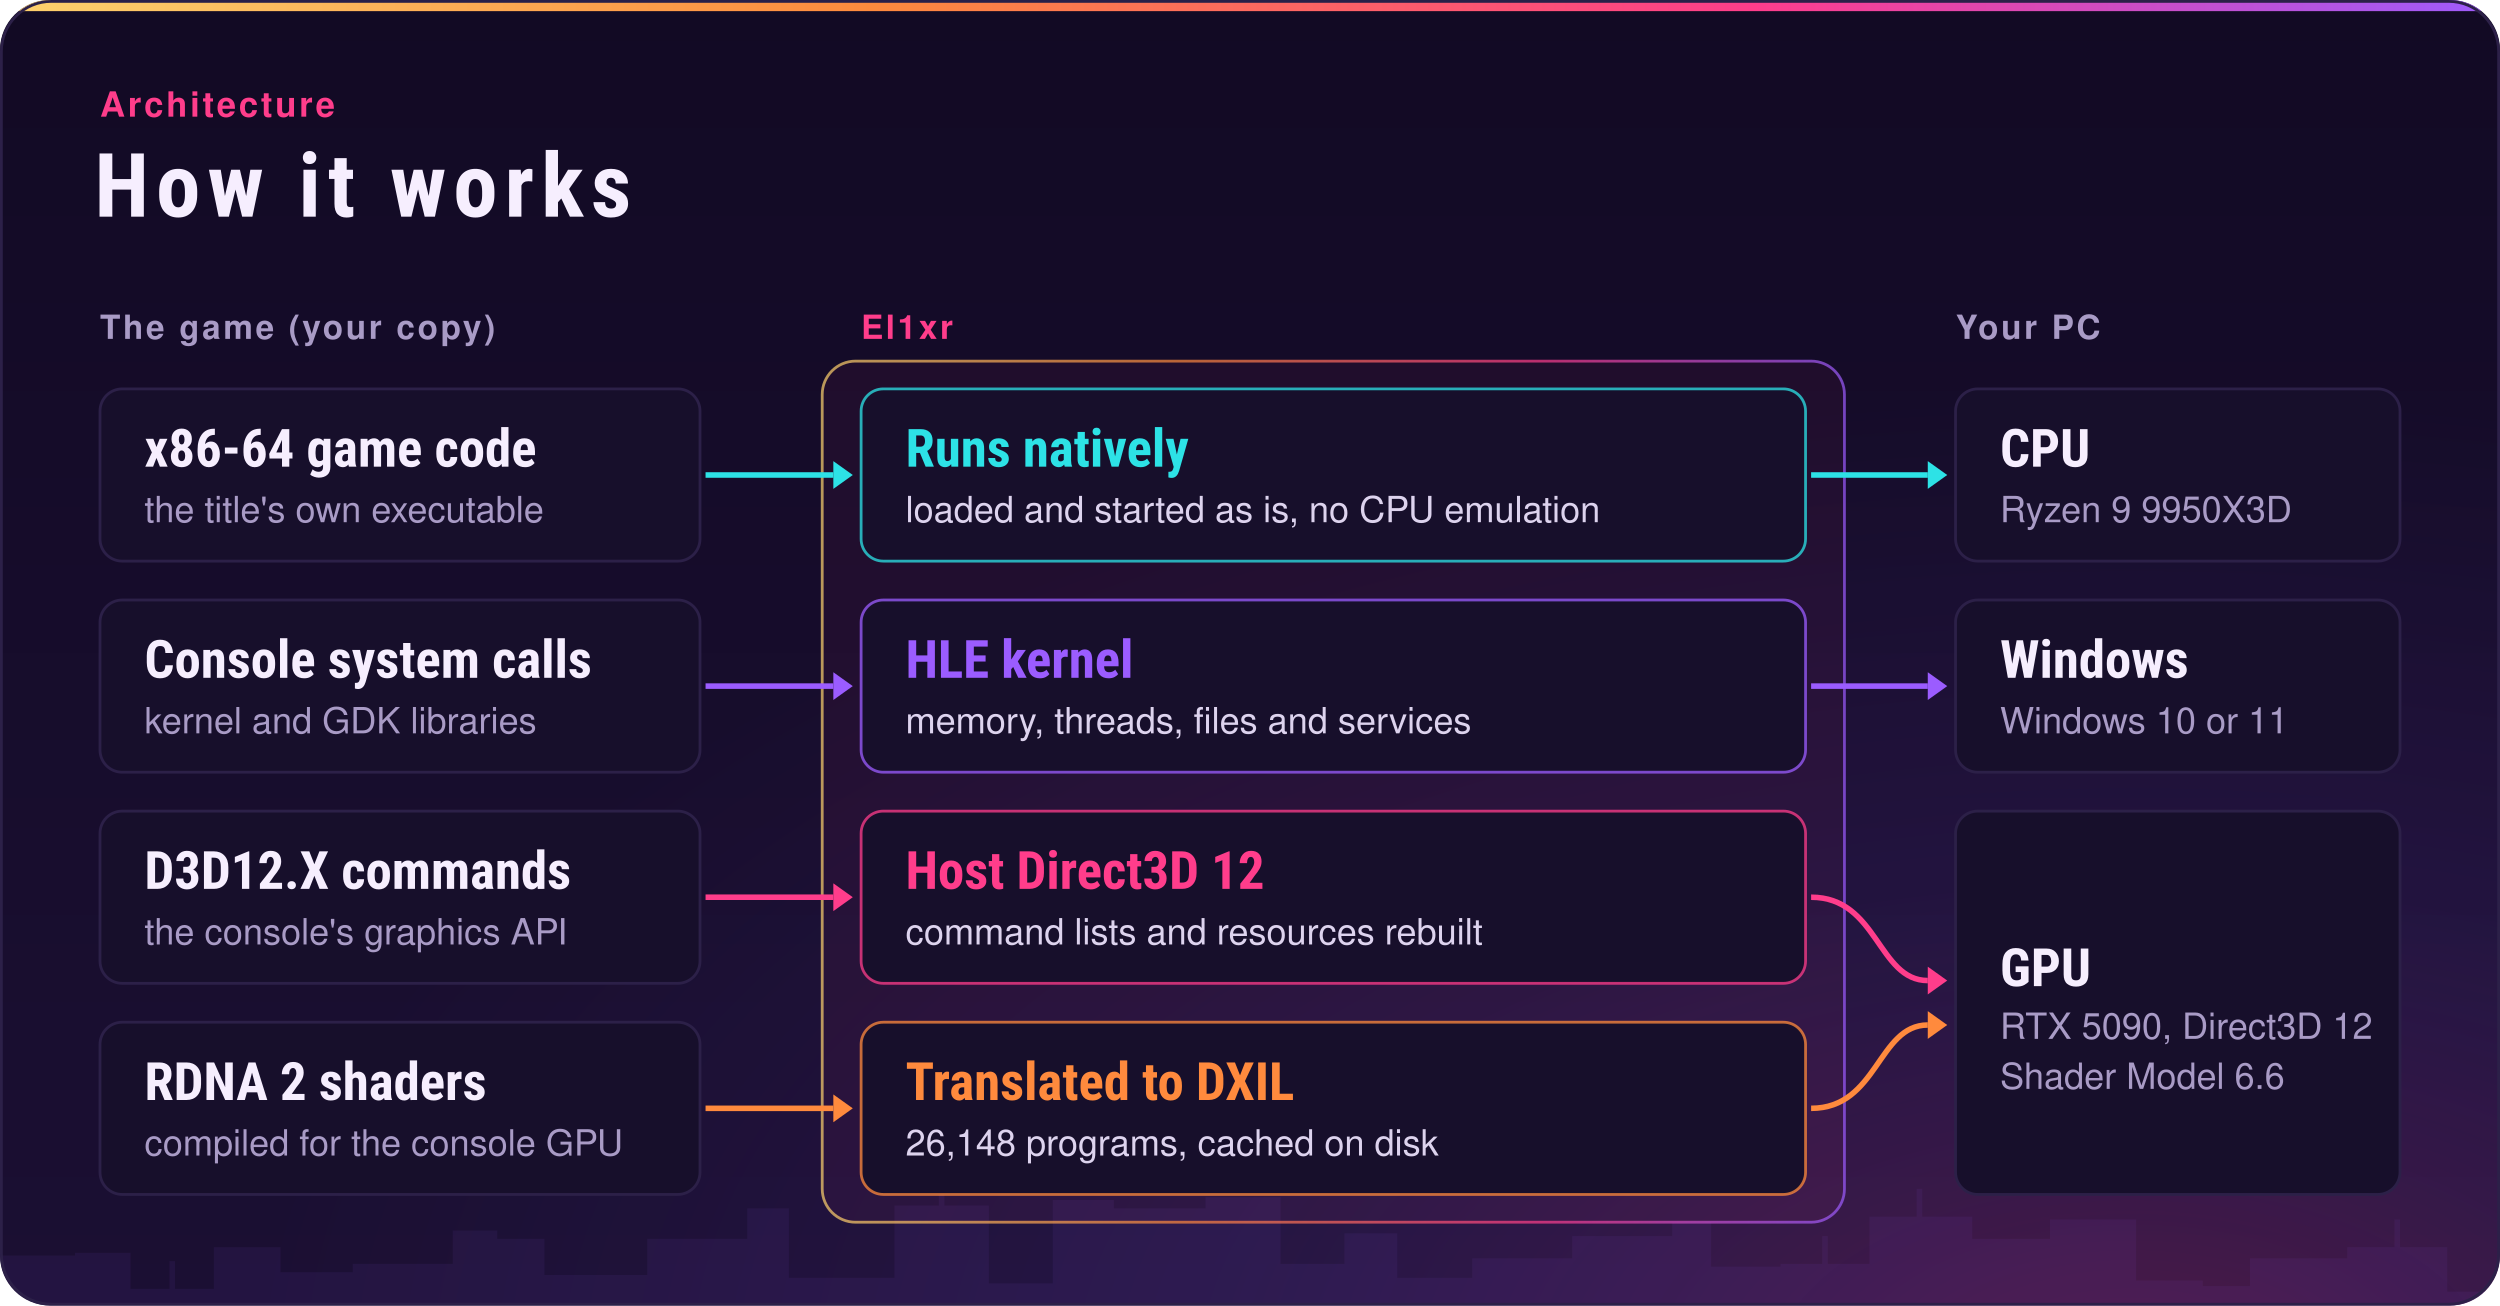
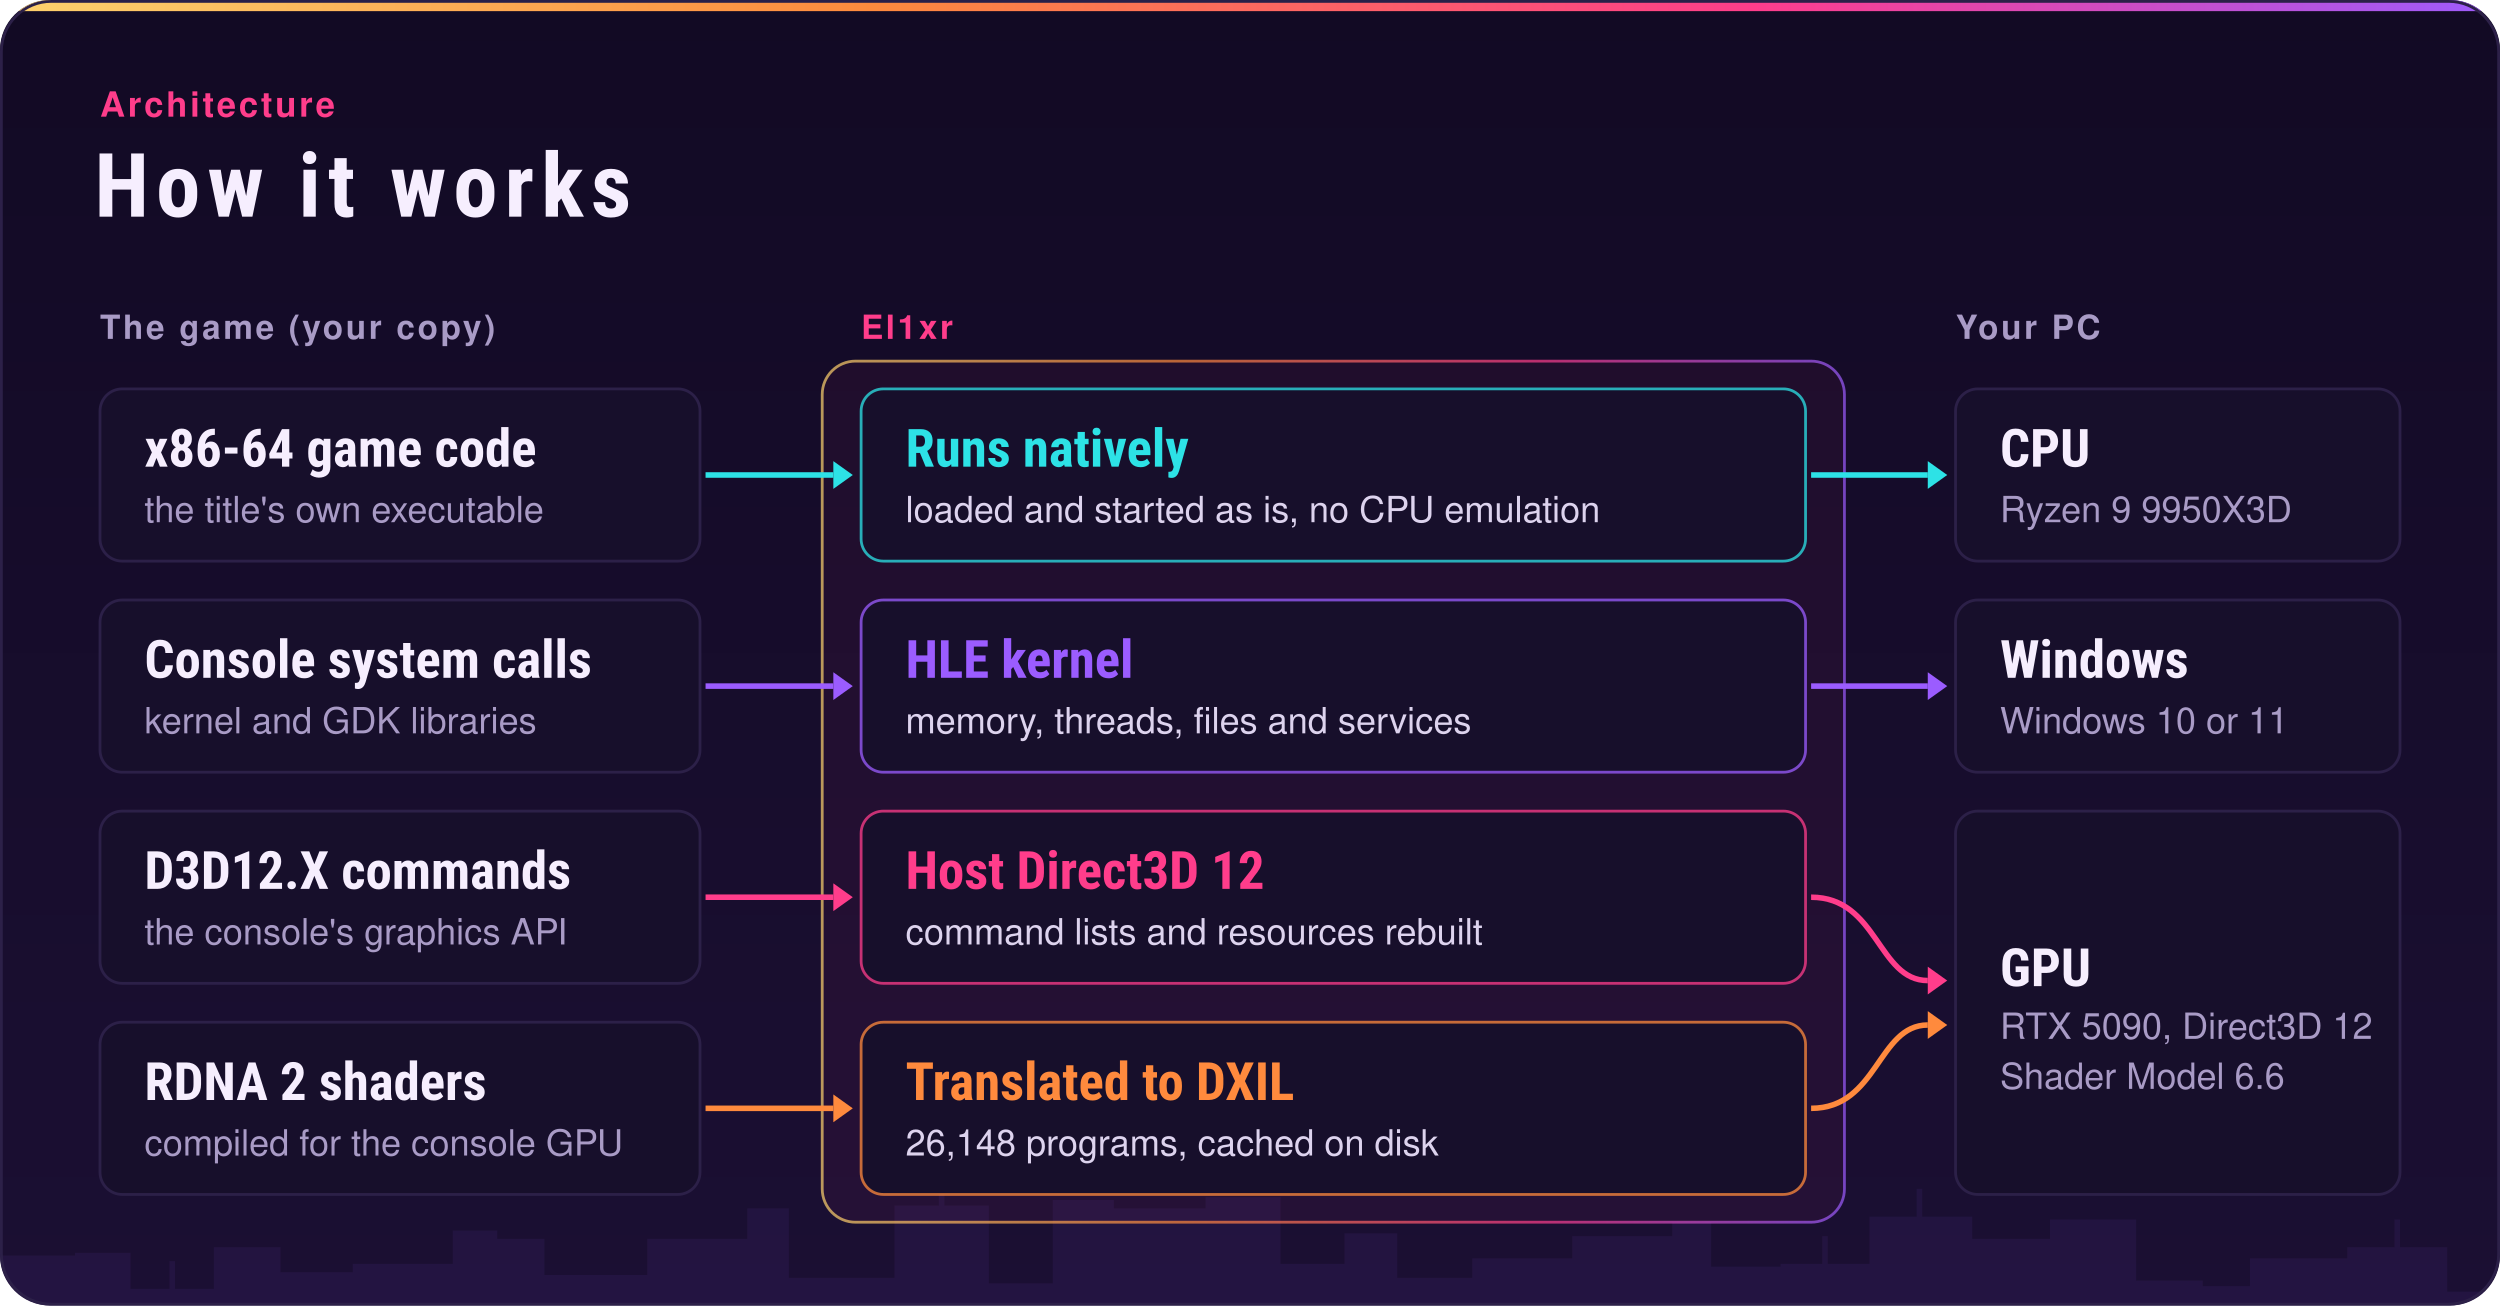
<svg xmlns="http://www.w3.org/2000/svg" width="900" height="470" viewBox="0 0 900 470" role="img" aria-labelledby="title desc">
  <style>
    .d{font-family:"Bahnschrift SemiBold Condensed","Bahnschrift Condensed","DIN Condensed","Roboto Condensed","Arial Narrow",Impact,sans-serif;font-weight:600}
    .s{font-family:-apple-system,BlinkMacSystemFont,"Segoe UI",Helvetica,Arial,sans-serif}
    .up{text-transform:uppercase;letter-spacing:.08em}
    .fade{animation:fade .7s ease-out both}
    .grow{transform-box:fill-box;transform-origin:left center;animation:grow 1.1s cubic-bezier(.2,.7,.2,1) both}
    .rise{transform-box:fill-box;transform-origin:center bottom;animation:rise 1.6s cubic-bezier(.2,.7,.2,1) both}
    .t1{animation-delay:.15s}.t2{animation-delay:.3s}.t3{animation-delay:.45s}.t4{animation-delay:.6s}
    .t5{animation-delay:.75s}.t6{animation-delay:.9s}.t7{animation-delay:1.1s}.t8{animation-delay:1.4s}
    @keyframes fade{from{opacity:0}to{opacity:1}}
    @keyframes grow{from{transform:scaleX(0)}to{transform:scaleX(1)}}
    @keyframes rise{from{transform:translateY(24px);opacity:.4}to{transform:none;opacity:1}}
    @media (prefers-reduced-motion:reduce){.fade,.grow,.rise{animation:none}}
  </style>
  <defs>
    <linearGradient id="cardbg" x1="0" y1="0" x2="0" y2="1">
      <stop offset="0" stop-color="#120a24" />
      <stop offset="1" stop-color="#1b0f33" />
    </linearGradient>
-     <radialGradient id="glow" cx=".85" cy="1.05" r=".75">
-       <stop offset="0" stop-color="#ff3d8b" stop-opacity=".22" />
-       <stop offset=".5" stop-color="#9b5cff" stop-opacity=".08" />
-       <stop offset="1" stop-color="#9b5cff" stop-opacity="0" />
-     </radialGradient>
    <linearGradient id="sunset" x1="0" y1="0" x2="1" y2="0">
      <stop offset="0" stop-color="#ffd36e" />
      <stop offset=".35" stop-color="#ff8a3d" />
      <stop offset=".7" stop-color="#ff3d8b" />
      <stop offset="1" stop-color="#9b5cff" />
    </linearGradient>
    <linearGradient id="sunsetv" x1="0" y1="0" x2="0" y2="1">
      <stop offset="0" stop-color="#ffd36e" />
      <stop offset=".35" stop-color="#ff8a3d" />
      <stop offset=".7" stop-color="#ff3d8b" />
      <stop offset="1" stop-color="#9b5cff" />
    </linearGradient>
    <clipPath id="cardclip">
      <rect width="900" height="470" rx="18" />
    </clipPath>
  </defs>
  <g clip-path="url(#cardclip)">
    <rect width="900" height="470" fill="url(#cardbg)" />
-     <rect width="900" height="470" fill="url(#glow)" />
    <path d="M0 470L0 452L27 452L27 451L47 451L47 464L61 464L61 454L63 454L63 464L77 464L77 449L101 449L101 458L127 458L127 455L163 455L163 443L179 443L179 446L196 446L196 459L233 459L233 446L269 446L269 435L284 435L284 460L322 460L322 434L338 434L338 424L340 424L340 434L356 434L356 462L379 462L379 432L401 432L401 435L434 435L434 431L461 431L461 455L484 455L484 444L503 444L503 460L530 460L530 453L566 453L566 445L602 445L602 440L616 440L616 456L641 456L641 455L656 455L656 445L658 445L658 455L673 455L673 438L690 438L690 428L692 428L692 438L710 438L710 446L738 446L738 439L769 439L769 461L793 461L793 463L810 463L810 453L845 453L845 449L862 449L862 439L864 439L864 449L881 449L881 465L900 465L900 470Z" fill="#9b5cff" fill-opacity=".07" />
    <rect width="900" height="4" fill="url(#sunset)" />
  </g>
  <rect x=".5" y=".5" width="899" height="469" rx="18" fill="none" stroke="#2c2048" />
  <text class="s up" x="36" y="42" font-size="12.5" font-weight="700" fill="#ff3d8b">Architecture</text>
  <text class="d up" x="34" y="78" font-size="32" letter-spacing=".04em" fill="#f6eefe">How it works</text>
  <text class="s up" x="36" y="122" font-size="12" font-weight="700" fill="#a99bc6">The game (your copy)</text>
  <text class="s up" x="310" y="122" font-size="12" font-weight="700" fill="#ff3d8b">El1xr</text>
  <text class="s up" x="704" y="122" font-size="12" font-weight="700" fill="#a99bc6">Your PC</text>
  <rect x="296" y="130" width="368" height="310" rx="12" fill="#ff3d8b" fill-opacity=".05" stroke="url(#sunset)" stroke-opacity=".7" />
  <g class="fade t1">
    <rect x="36" y="140" width="216" height="62" rx="8" fill="#170f2b" stroke="#2c2048" />
    <text class="d" x="52" y="168" font-size="19" fill="#f6eefe">x86-64 game code</text>
    <text class="s" x="52" y="188" font-size="13" fill="#a99bc6">the title's own executable</text>
    <path d="M254 171.0H300" stroke="#2de2e6" stroke-width="2" />
    <path d="M300 166.0l7 5l-7 5z" fill="#2de2e6" />
    <rect x="310" y="140" width="340" height="62" rx="8" fill="#170f2b" stroke="#2de2e6" stroke-opacity=".75" />
    <text class="d" x="326" y="168" font-size="19" fill="#2de2e6">Runs natively</text>
    <text class="s" x="326" y="188" font-size="13" fill="#ddd3ee">loaded and started as is, no CPU emulation</text>
  </g>
  <g class="fade t2">
    <rect x="36" y="216" width="216" height="62" rx="8" fill="#170f2b" stroke="#2c2048" />
    <text class="d" x="52" y="244" font-size="19" fill="#f6eefe">Console system calls</text>
    <text class="s" x="52" y="264" font-size="13" fill="#a99bc6">kernel and GDK libraries</text>
    <path d="M254 247.0H300" stroke="#9b5cff" stroke-width="2" />
    <path d="M300 242.0l7 5l-7 5z" fill="#9b5cff" />
    <rect x="310" y="216" width="340" height="62" rx="8" fill="#170f2b" stroke="#9b5cff" stroke-opacity=".75" />
    <text class="d" x="326" y="244" font-size="19" fill="#9b5cff">HLE kernel</text>
    <text class="s" x="326" y="264" font-size="13" fill="#ddd3ee">memory, threads, files and services</text>
  </g>
  <g class="fade t3">
    <rect x="36" y="292" width="216" height="62" rx="8" fill="#170f2b" stroke="#2c2048" />
    <text class="d" x="52" y="320" font-size="19" fill="#f6eefe">D3D12.X commands</text>
    <text class="s" x="52" y="340" font-size="13" fill="#a99bc6">the console's graphics API</text>
    <path d="M254 323.0H300" stroke="#ff3d8b" stroke-width="2" />
    <path d="M300 318.0l7 5l-7 5z" fill="#ff3d8b" />
    <rect x="310" y="292" width="340" height="62" rx="8" fill="#170f2b" stroke="#ff3d8b" stroke-opacity=".75" />
    <text class="d" x="326" y="320" font-size="19" fill="#ff3d8b">Host Direct3D 12</text>
    <text class="s" x="326" y="340" font-size="13" fill="#ddd3ee">command lists and resources rebuilt</text>
  </g>
  <g class="fade t4">
    <rect x="36" y="368" width="216" height="62" rx="8" fill="#170f2b" stroke="#2c2048" />
    <text class="d" x="52" y="396" font-size="19" fill="#f6eefe">RDNA 2 shaders</text>
    <text class="s" x="52" y="416" font-size="13" fill="#a99bc6">compiled for the console GPU</text>
    <path d="M254 399.0H300" stroke="#ff8a3d" stroke-width="2" />
    <path d="M300 394.0l7 5l-7 5z" fill="#ff8a3d" />
    <rect x="310" y="368" width="340" height="62" rx="8" fill="#170f2b" stroke="#ff8a3d" stroke-opacity=".75" />
    <text class="d" x="326" y="396" font-size="19" fill="#ff8a3d">Translated to DXIL</text>
    <text class="s" x="326" y="416" font-size="13" fill="#ddd3ee">26,148 programs, cached on disk</text>
  </g>
  <g class="fade t5">
    <path d="M652 171.0H694" stroke="#2de2e6" stroke-width="2" />
    <path d="M694 166.0l7 5l-7 5z" fill="#2de2e6" />
    <rect x="704" y="140" width="160" height="62" rx="8" fill="#170f2b" stroke="#2c2048" />
    <text class="d" x="720" y="168" font-size="19" fill="#f6eefe">CPU</text>
    <text class="s" x="720" y="188" font-size="13" fill="#a99bc6">Ryzen 9 9950X3D</text>
  </g>
  <g class="fade t6">
    <path d="M652 247.0H694" stroke="#9b5cff" stroke-width="2" />
    <path d="M694 242.0l7 5l-7 5z" fill="#9b5cff" />
    <rect x="704" y="216" width="160" height="62" rx="8" fill="#170f2b" stroke="#2c2048" />
    <text class="d" x="720" y="244" font-size="19" fill="#f6eefe">Windows</text>
    <text class="s" x="720" y="264" font-size="13" fill="#a99bc6">Windows 10 or 11</text>
  </g>
  <g class="fade t7">
    <path d="M652 323.0C676 323.0 676 353.0 694 353.0" fill="none" stroke="#ff3d8b" stroke-width="2" />
    <path d="M652 399.0C676 399.0 676 369.0 694 369.0" fill="none" stroke="#ff8a3d" stroke-width="2" />
    <path d="M694 348.0l7 5l-7 5z" fill="#ff3d8b" />
    <path d="M694 364.0l7 5l-7 5z" fill="#ff8a3d" />
    <rect x="704" y="292" width="160" height="138" rx="8" fill="#170f2b" stroke="#2c2048" />
    <text class="d" x="720" y="355.0" font-size="19" fill="#f6eefe">GPU</text>
    <text class="s" x="720" y="374.0" font-size="13" fill="#a99bc6">RTX 5090, Direct3D 12</text>
    <text class="s" x="720" y="392.0" font-size="13" fill="#a99bc6">Shader Model 6.6</text>
  </g>
</svg>
